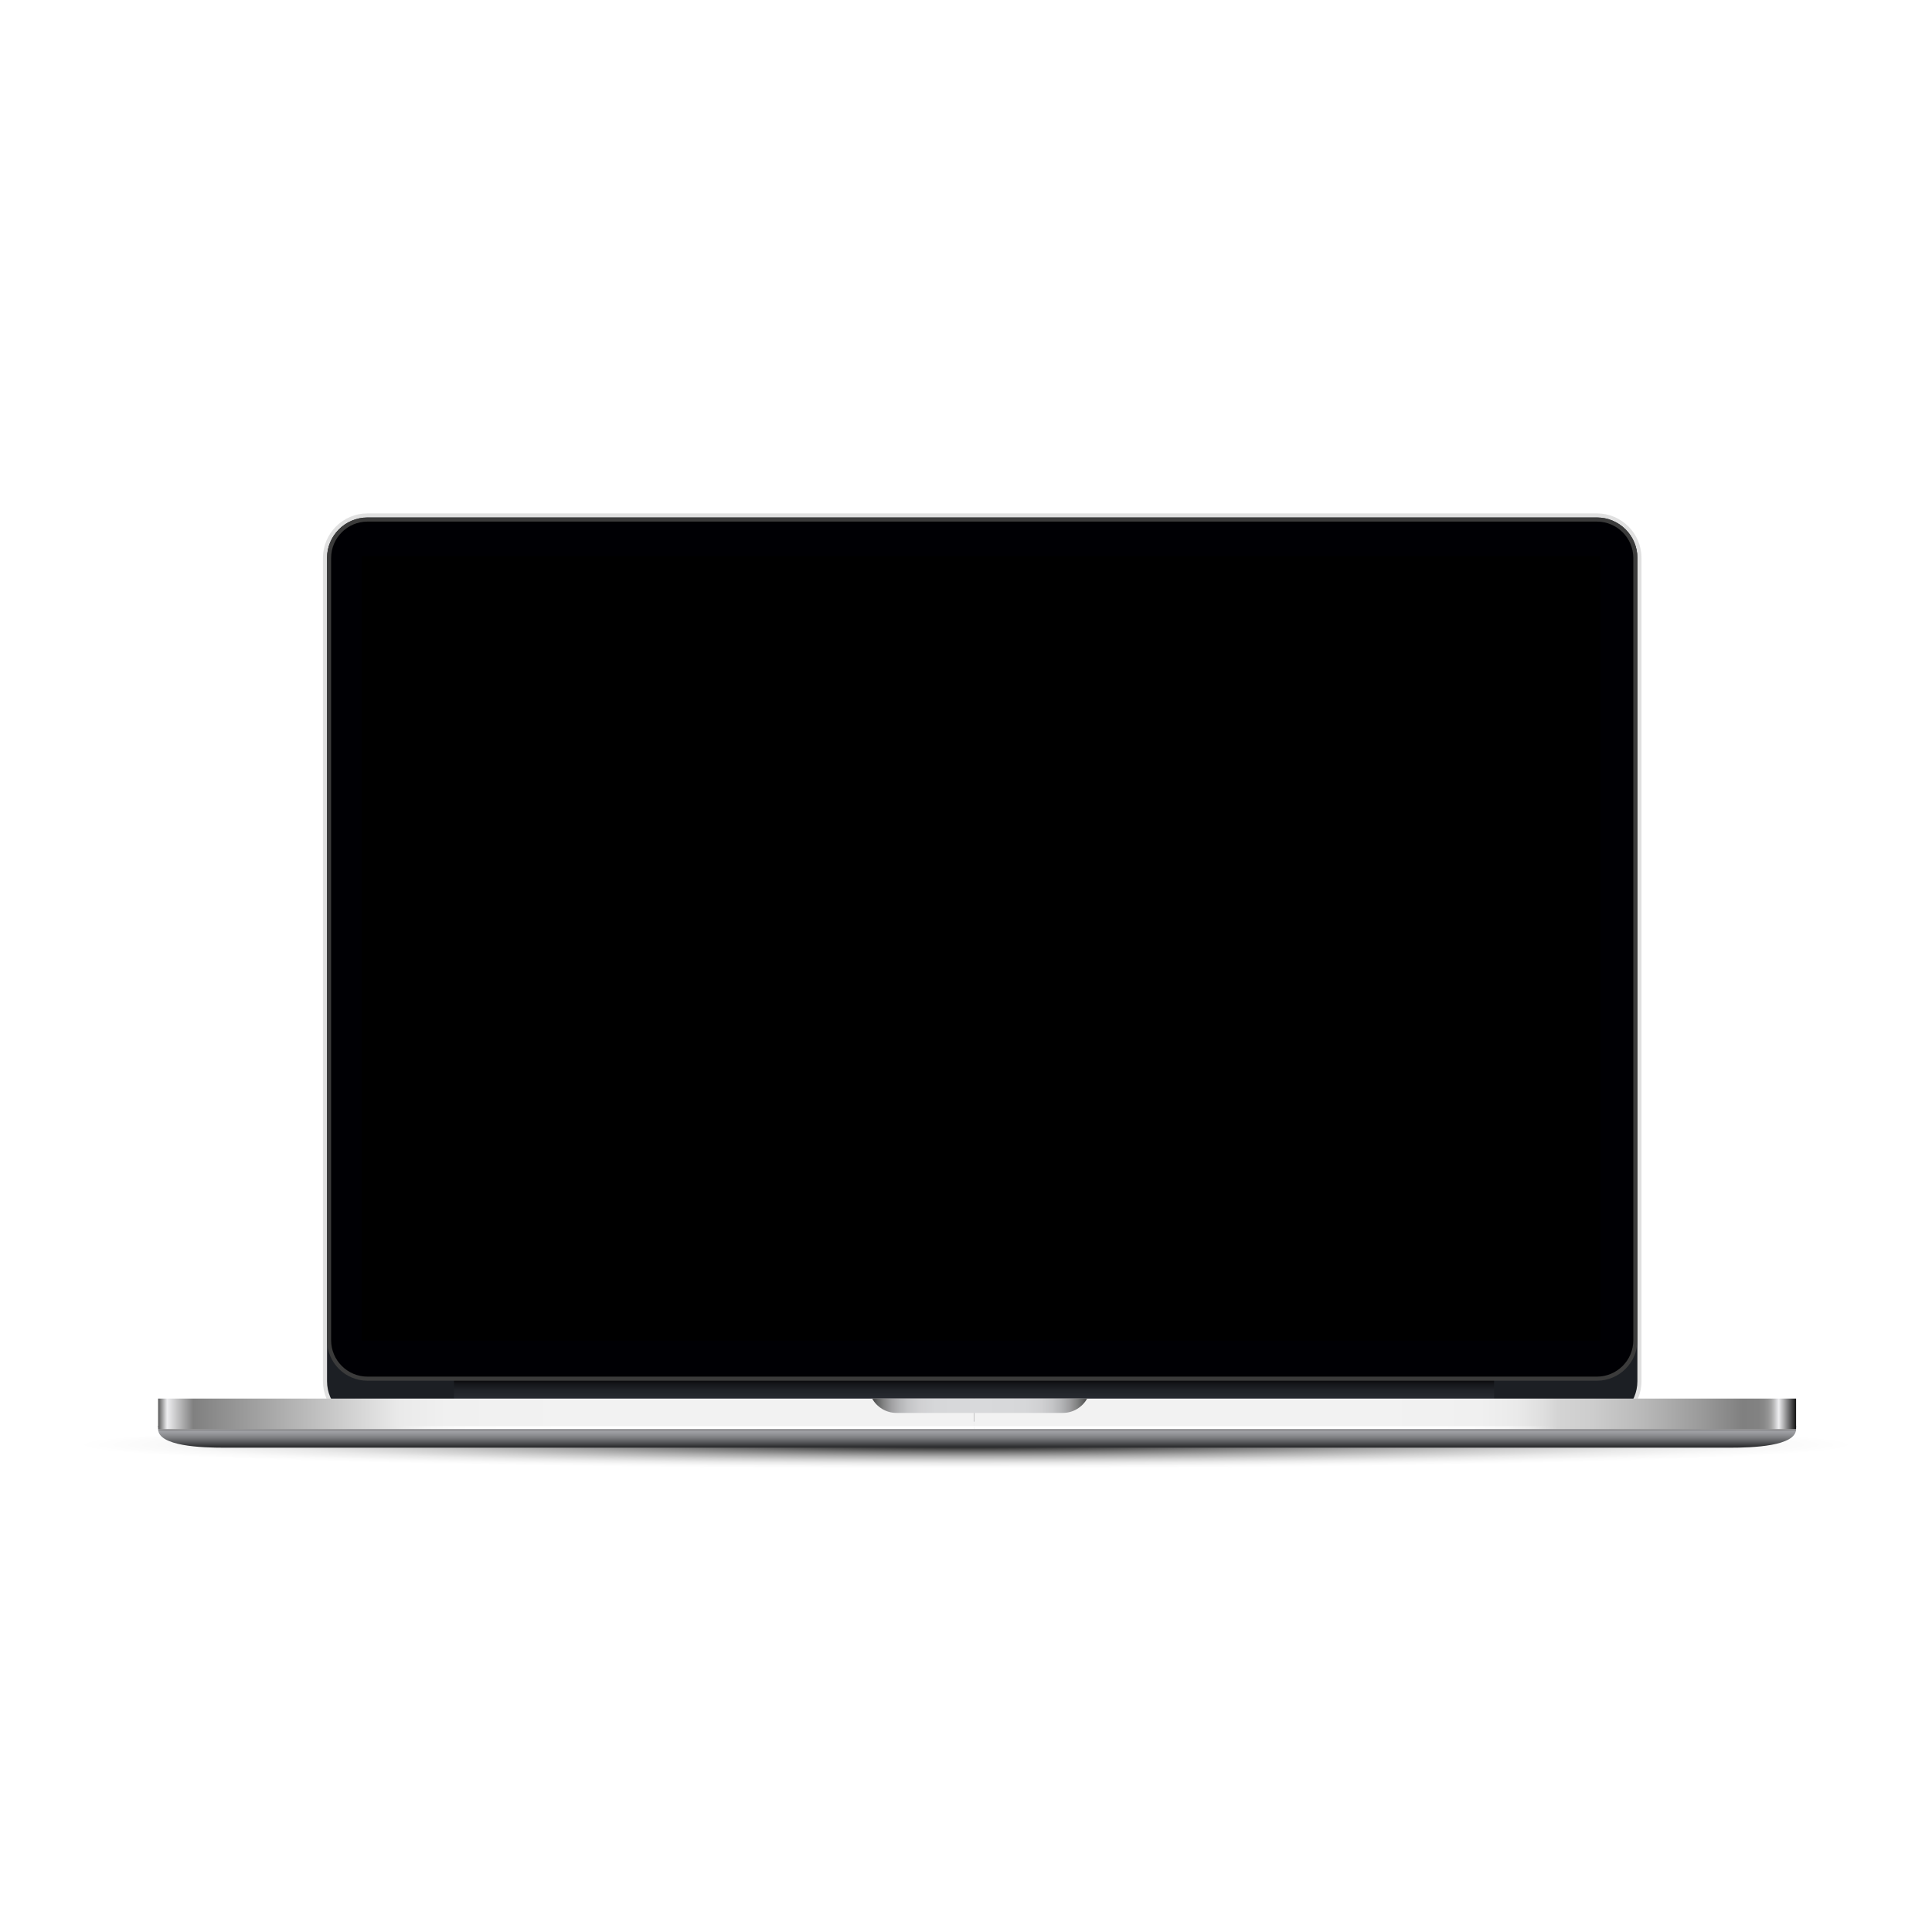
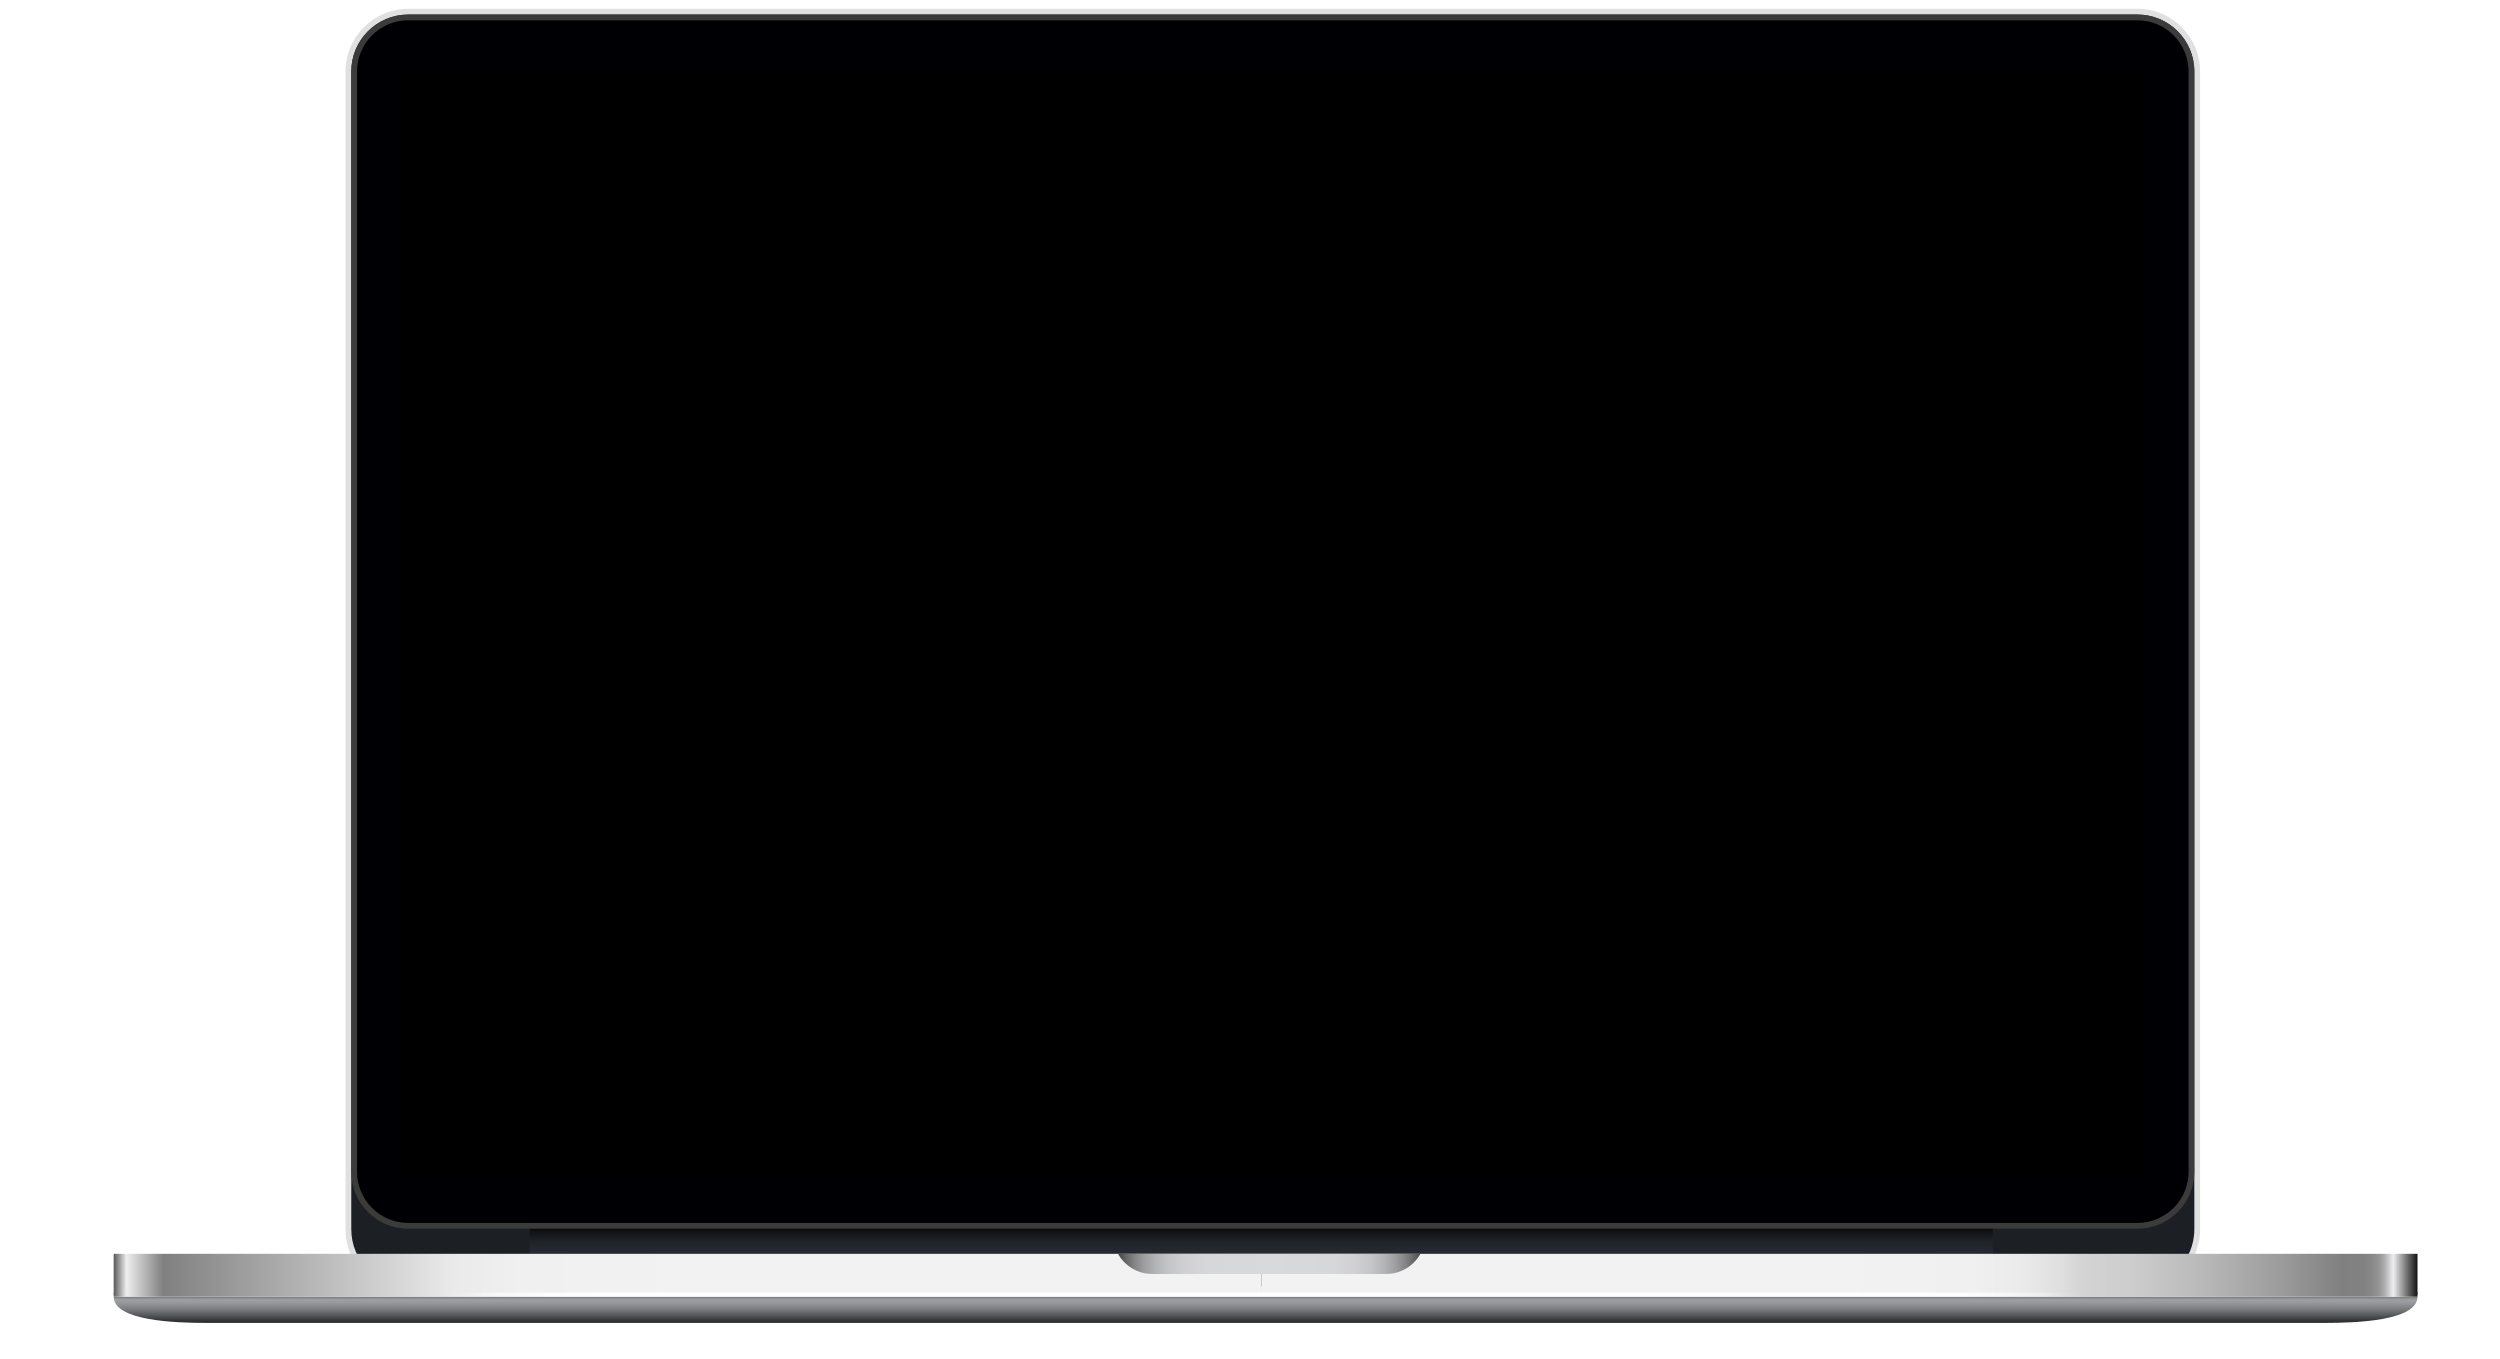
- <svg xmlns="http://www.w3.org/2000/svg" version="1.1" id="Layer_1" x="0px" y="0px" viewBox="0 0 800 800" style="enable-background:new 0 0 800 800;" xml:space="preserve">
+ <svg xmlns="http://www.w3.org/2000/svg" version="1.1" viewBox="32 210 736 400">
  <g>
-     <radialGradient id="SVGID_1_" cx="378.675" cy="1118.137" r="90.904" gradientTransform="matrix(4.0488 0 0 0.1079 -1133.178 477.5957)" gradientUnits="userSpaceOnUse">
-       <stop offset="0" style="stop-color:#000000" />
-       <stop offset="0.168" style="stop-color:#434343" />
-       <stop offset="0.333" style="stop-color:#7C7C7C" />
-       <stop offset="0.491" style="stop-color:#ABABAB" />
-       <stop offset="0.64" style="stop-color:#CFCFCF" />
-       <stop offset="0.779" style="stop-color:#EAEAEA" />
-       <stop offset="0.903" style="stop-color:#F9F9F9" />
-       <stop offset="1" style="stop-color:#FFFFFF" />
-     </radialGradient>
    <path style="fill:url(#SVGID_1_);" d="M768,598.24c0,5.424-164.758,9.813-367.993,9.813C196.761,608.053,32,603.664,32,598.24   c0-5.42,164.761-9.808,368.006-9.808C603.242,588.433,768,592.82,768,598.24z" />
    <g>
      <path style="fill:#E0E0E0;" d="M152.183,590.381c-10.181,0-18.462-8.281-18.462-18.46V231.049c0-10.179,8.281-18.46,18.462-18.46    h509.065c10.179,0,18.461,8.281,18.461,18.46v340.872c0,10.179-8.282,18.46-18.461,18.46H152.183z" />
      <path style="fill:#1C1F24;" d="M678.012,571.921c0,9.256-7.505,16.762-16.764,16.762H152.183c-9.261,0-16.766-7.506-16.766-16.762    V231.049c0-9.259,7.504-16.763,16.766-16.763h509.065c9.259,0,16.764,7.504,16.764,16.763V571.921z" />
      <linearGradient id="SVGID_00000005960614117144896580000002752606714277042612_" gradientUnits="userSpaceOnUse" x1="403.324" y1="583.505" x2="403.324" y2="570.364">
        <stop offset="0" style="stop-color:#282B32" />
        <stop offset="0.384" style="stop-color:#26292F" />
        <stop offset="0.614" style="stop-color:#1F2227" />
        <stop offset="0.802" style="stop-color:#141519" />
        <stop offset="0.968" style="stop-color:#040405" />
        <stop offset="1" style="stop-color:#000000" />
      </linearGradient>
      <rect x="187.981" y="570.788" style="fill:url(#SVGID_00000005960614117144896580000002752606714277042612_);" width="430.685" height="12.717" />
      <path style="fill:#3B3B3B;" d="M678.012,554.965c0,9.256-7.505,16.764-16.764,16.764H152.183c-9.261,0-16.766-7.508-16.766-16.764    V231.049c0-9.259,7.504-16.763,16.766-16.763h509.065c9.259,0,16.764,7.504,16.764,16.763V554.965z" />
      <path style="fill:#000004;" d="M152.183,570.032c-8.311,0-15.069-6.757-15.069-15.067V231.049c0-8.31,6.758-15.069,15.069-15.069    h509.065c8.311,0,15.067,6.76,15.067,15.069v323.915c0,8.311-6.757,15.067-15.067,15.067H152.183z" />
      <g>
        <linearGradient id="SVGID_00000087386465933354577530000004845886881142698380_" gradientUnits="userSpaceOnUse" x1="404.594" y1="590.875" x2="404.594" y2="598.962">
          <stop offset="0" style="stop-color:#525252" />
          <stop offset="0.22" style="stop-color:#9FA0A4" />
          <stop offset="0.34" style="stop-color:#96979B" />
          <stop offset="0.534" style="stop-color:#7F8083" />
          <stop offset="0.776" style="stop-color:#58595C" />
          <stop offset="1" style="stop-color:#2F3032" />
        </linearGradient>
        <path style="fill:url(#SVGID_00000087386465933354577530000004845886881142698380_);" d="M743.716,591.734     c0,7.124-17.993,7.739-27.551,7.739H93.023c-9.56,0-27.552-0.615-27.552-7.739H743.716z" />
        <g>
          <linearGradient id="SVGID_00000044161953997716548330000006426692240323071162_" gradientUnits="userSpaceOnUse" x1="65.472" y1="585.058" x2="403.316" y2="585.058">
            <stop offset="0" style="stop-color:#595959" />
            <stop offset="0.011" style="stop-color:#EEEEF0" />
            <stop offset="0.043" style="stop-color:#808080" />
            <stop offset="0.29" style="stop-color:#E8E8E8" />
            <stop offset="0.297" style="stop-color:#EAEAEA" />
            <stop offset="0.354" style="stop-color:#F0F0F0" />
            <stop offset="0.511" style="stop-color:#F2F2F2" />
          </linearGradient>
          <rect x="65.472" y="579.122" style="fill:url(#SVGID_00000044161953997716548330000006426692240323071162_);" width="337.845" height="11.872" />
          <linearGradient id="SVGID_00000078010463349095021180000007913485962618763397_" gradientUnits="userSpaceOnUse" x1="-161.216" y1="417.274" x2="179.184" y2="417.274" gradientTransform="matrix(-1 0 0 -1 582.5 1002.332)">
            <stop offset="0" style="stop-color:#121212" />
            <stop offset="0.021" style="stop-color:#EEEEF0" />
            <stop offset="0.024" style="stop-color:#D4D4D6" />
            <stop offset="0.027" style="stop-color:#BABABB" />
            <stop offset="0.03" style="stop-color:#A5A5A5" />
            <stop offset="0.034" style="stop-color:#949494" />
            <stop offset="0.039" style="stop-color:#898989" />
            <stop offset="0.046" style="stop-color:#828282" />
            <stop offset="0.065" style="stop-color:#808080" />
            <stop offset="0.119" style="stop-color:#9C9C9C" />
            <stop offset="0.189" style="stop-color:#BABABA" />
            <stop offset="0.248" style="stop-color:#CDCDCD" />
            <stop offset="0.29" style="stop-color:#D4D4D4" />
            <stop offset="0.307" style="stop-color:#DEDEDE" />
            <stop offset="0.34" style="stop-color:#EAEAEA" />
            <stop offset="0.385" style="stop-color:#F0F0F0" />
            <stop offset="0.511" style="stop-color:#F2F2F2" />
          </linearGradient>
          <rect x="403.316" y="579.122" style="fill:url(#SVGID_00000078010463349095021180000007913485962618763397_);" width="340.399" height="11.872" />
        </g>
        <g>
          <linearGradient id="SVGID_00000044884358553345792690000004056724815720040083_" gradientUnits="userSpaceOnUse" x1="65.472" y1="591.135" x2="403.316" y2="591.135">
            <stop offset="0" style="stop-color:#595959" />
            <stop offset="0.011" style="stop-color:#EEEEF0" />
            <stop offset="0.043" style="stop-color:#808080" />
            <stop offset="0.29" style="stop-color:#E8E8E8" />
            <stop offset="0.296" style="stop-color:#EBEBEB" />
            <stop offset="0.331" style="stop-color:#F6F6F6" />
            <stop offset="0.38" style="stop-color:#FDFDFD" />
            <stop offset="0.516" style="stop-color:#FFFFFF" />
          </linearGradient>
          <rect x="65.472" y="590.535" style="fill:url(#SVGID_00000044884358553345792690000004056724815720040083_);" width="337.845" height="1.199" />
          <linearGradient id="SVGID_00000065777883957896609320000000015374936443083454_" gradientUnits="userSpaceOnUse" x1="-161.216" y1="411.197" x2="179.184" y2="411.197" gradientTransform="matrix(-1 0 0 -1 582.5 1002.332)">
            <stop offset="0" style="stop-color:#121212" />
            <stop offset="0.021" style="stop-color:#EEEEF0" />
            <stop offset="0.024" style="stop-color:#D4D4D6" />
            <stop offset="0.027" style="stop-color:#BABABB" />
            <stop offset="0.03" style="stop-color:#A5A5A5" />
            <stop offset="0.034" style="stop-color:#949494" />
            <stop offset="0.039" style="stop-color:#898989" />
            <stop offset="0.046" style="stop-color:#828282" />
            <stop offset="0.065" style="stop-color:#808080" />
            <stop offset="0.119" style="stop-color:#9C9C9C" />
            <stop offset="0.189" style="stop-color:#BABABA" />
            <stop offset="0.248" style="stop-color:#CDCDCD" />
            <stop offset="0.29" style="stop-color:#D4D4D4" />
            <stop offset="0.297" style="stop-color:#DADADA" />
            <stop offset="0.321" style="stop-color:#EBEBEB" />
            <stop offset="0.351" style="stop-color:#F6F6F6" />
            <stop offset="0.394" style="stop-color:#FDFDFD" />
            <stop offset="0.511" style="stop-color:#FFFFFF" />
          </linearGradient>
          <rect x="403.316" y="590.535" style="fill:url(#SVGID_00000065777883957896609320000000015374936443083454_);" width="340.399" height="1.199" />
        </g>
        <linearGradient id="SVGID_00000137810430559681426130000011724040942245408925_" gradientUnits="userSpaceOnUse" x1="361.782" y1="582.09" x2="450.401" y2="582.09">
          <stop offset="0" style="stop-color:#4D4D4D" />
          <stop offset="0.018" style="stop-color:#646565" />
          <stop offset="0.047" style="stop-color:#838484" />
          <stop offset="0.08" style="stop-color:#9E9EA0" />
          <stop offset="0.118" style="stop-color:#B3B4B6" />
          <stop offset="0.161" style="stop-color:#C4C5C7" />
          <stop offset="0.215" style="stop-color:#D0D0D2" />
          <stop offset="0.29" style="stop-color:#D6D7D9" />
          <stop offset="0.5" style="stop-color:#D8D9DB" />
          <stop offset="0.707" style="stop-color:#D6D7D9" />
          <stop offset="0.782" style="stop-color:#D0D0D2" />
          <stop offset="0.835" style="stop-color:#C4C5C7" />
          <stop offset="0.878" style="stop-color:#B3B4B6" />
          <stop offset="0.915" style="stop-color:#9E9EA0" />
          <stop offset="0.948" style="stop-color:#838484" />
          <stop offset="0.977" style="stop-color:#646565" />
          <stop offset="0.995" style="stop-color:#4D4D4D" />
        </linearGradient>
        <path style="fill:url(#SVGID_00000137810430559681426130000011724040942245408925_);" d="M403.316,579.122L403.316,579.122     h-42.178c1.983,3.544,5.766,5.937,10.111,5.937h68.812c4.346,0,8.126-2.393,10.11-5.937H403.316z" />
      </g>
    </g>
    <rect id="lastRect" x="149.829" y="230.345" style="fill:#000 ;" width="512.923" height="324.756" />
  </g>
</svg>
